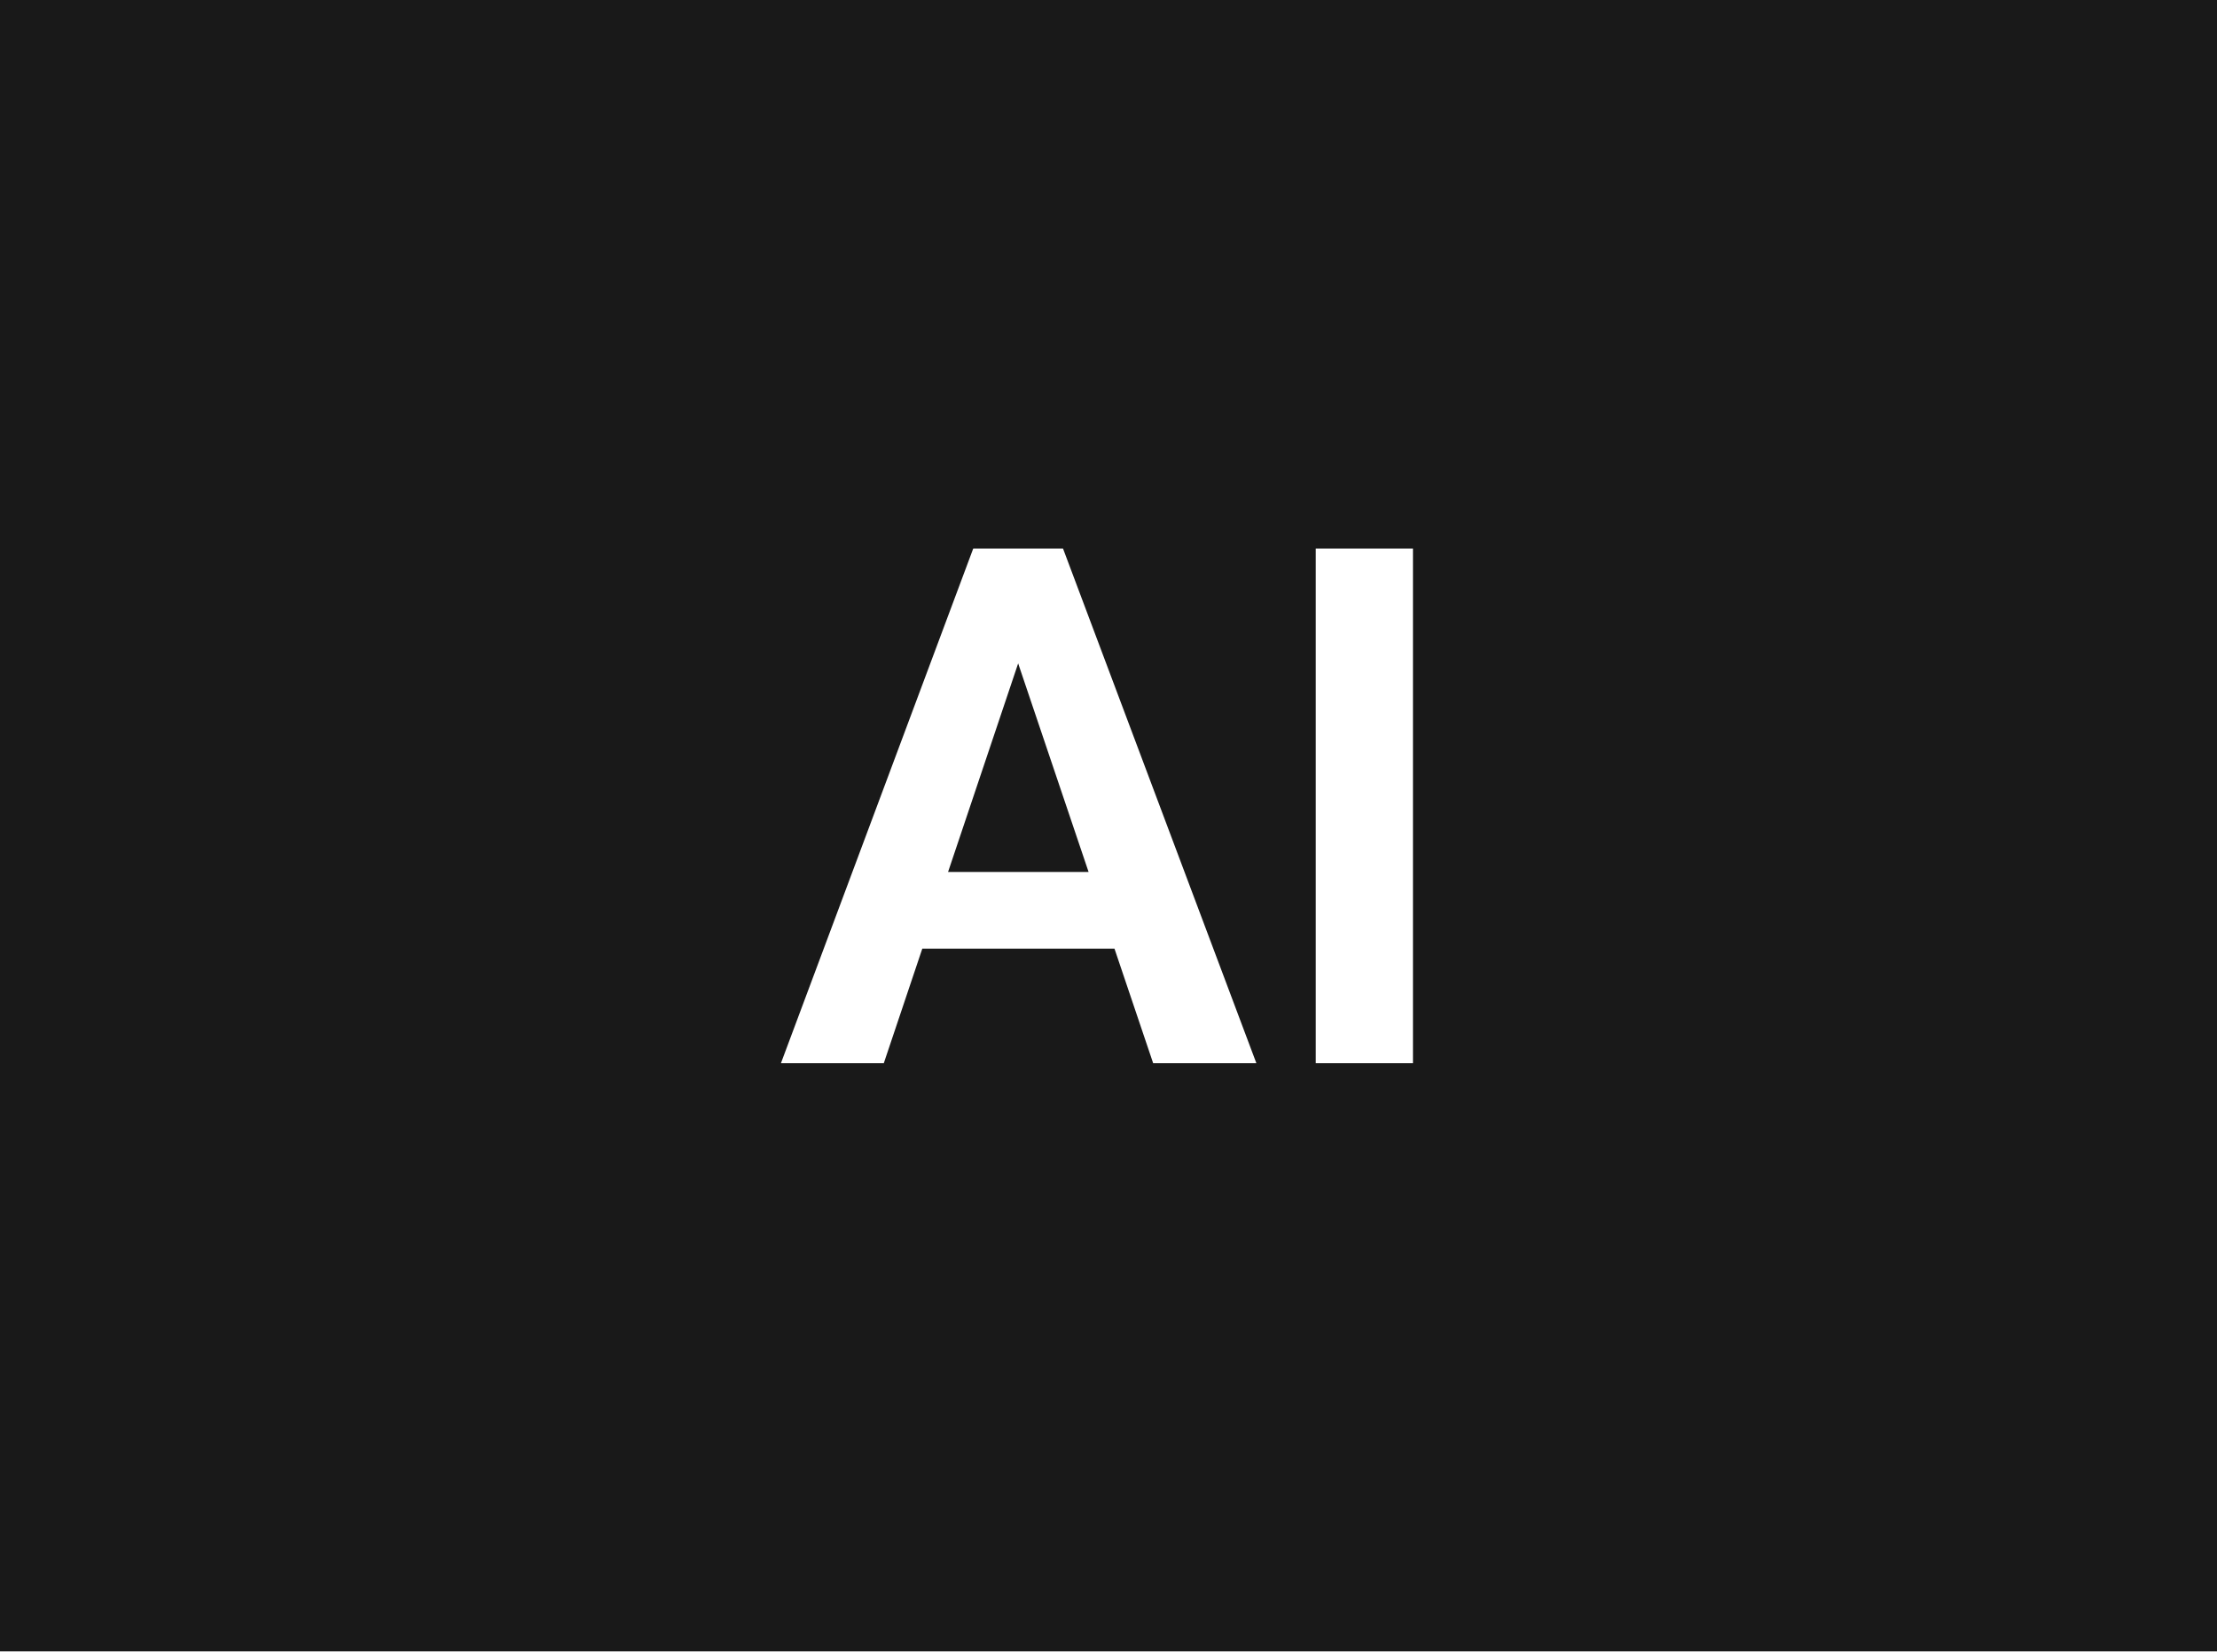
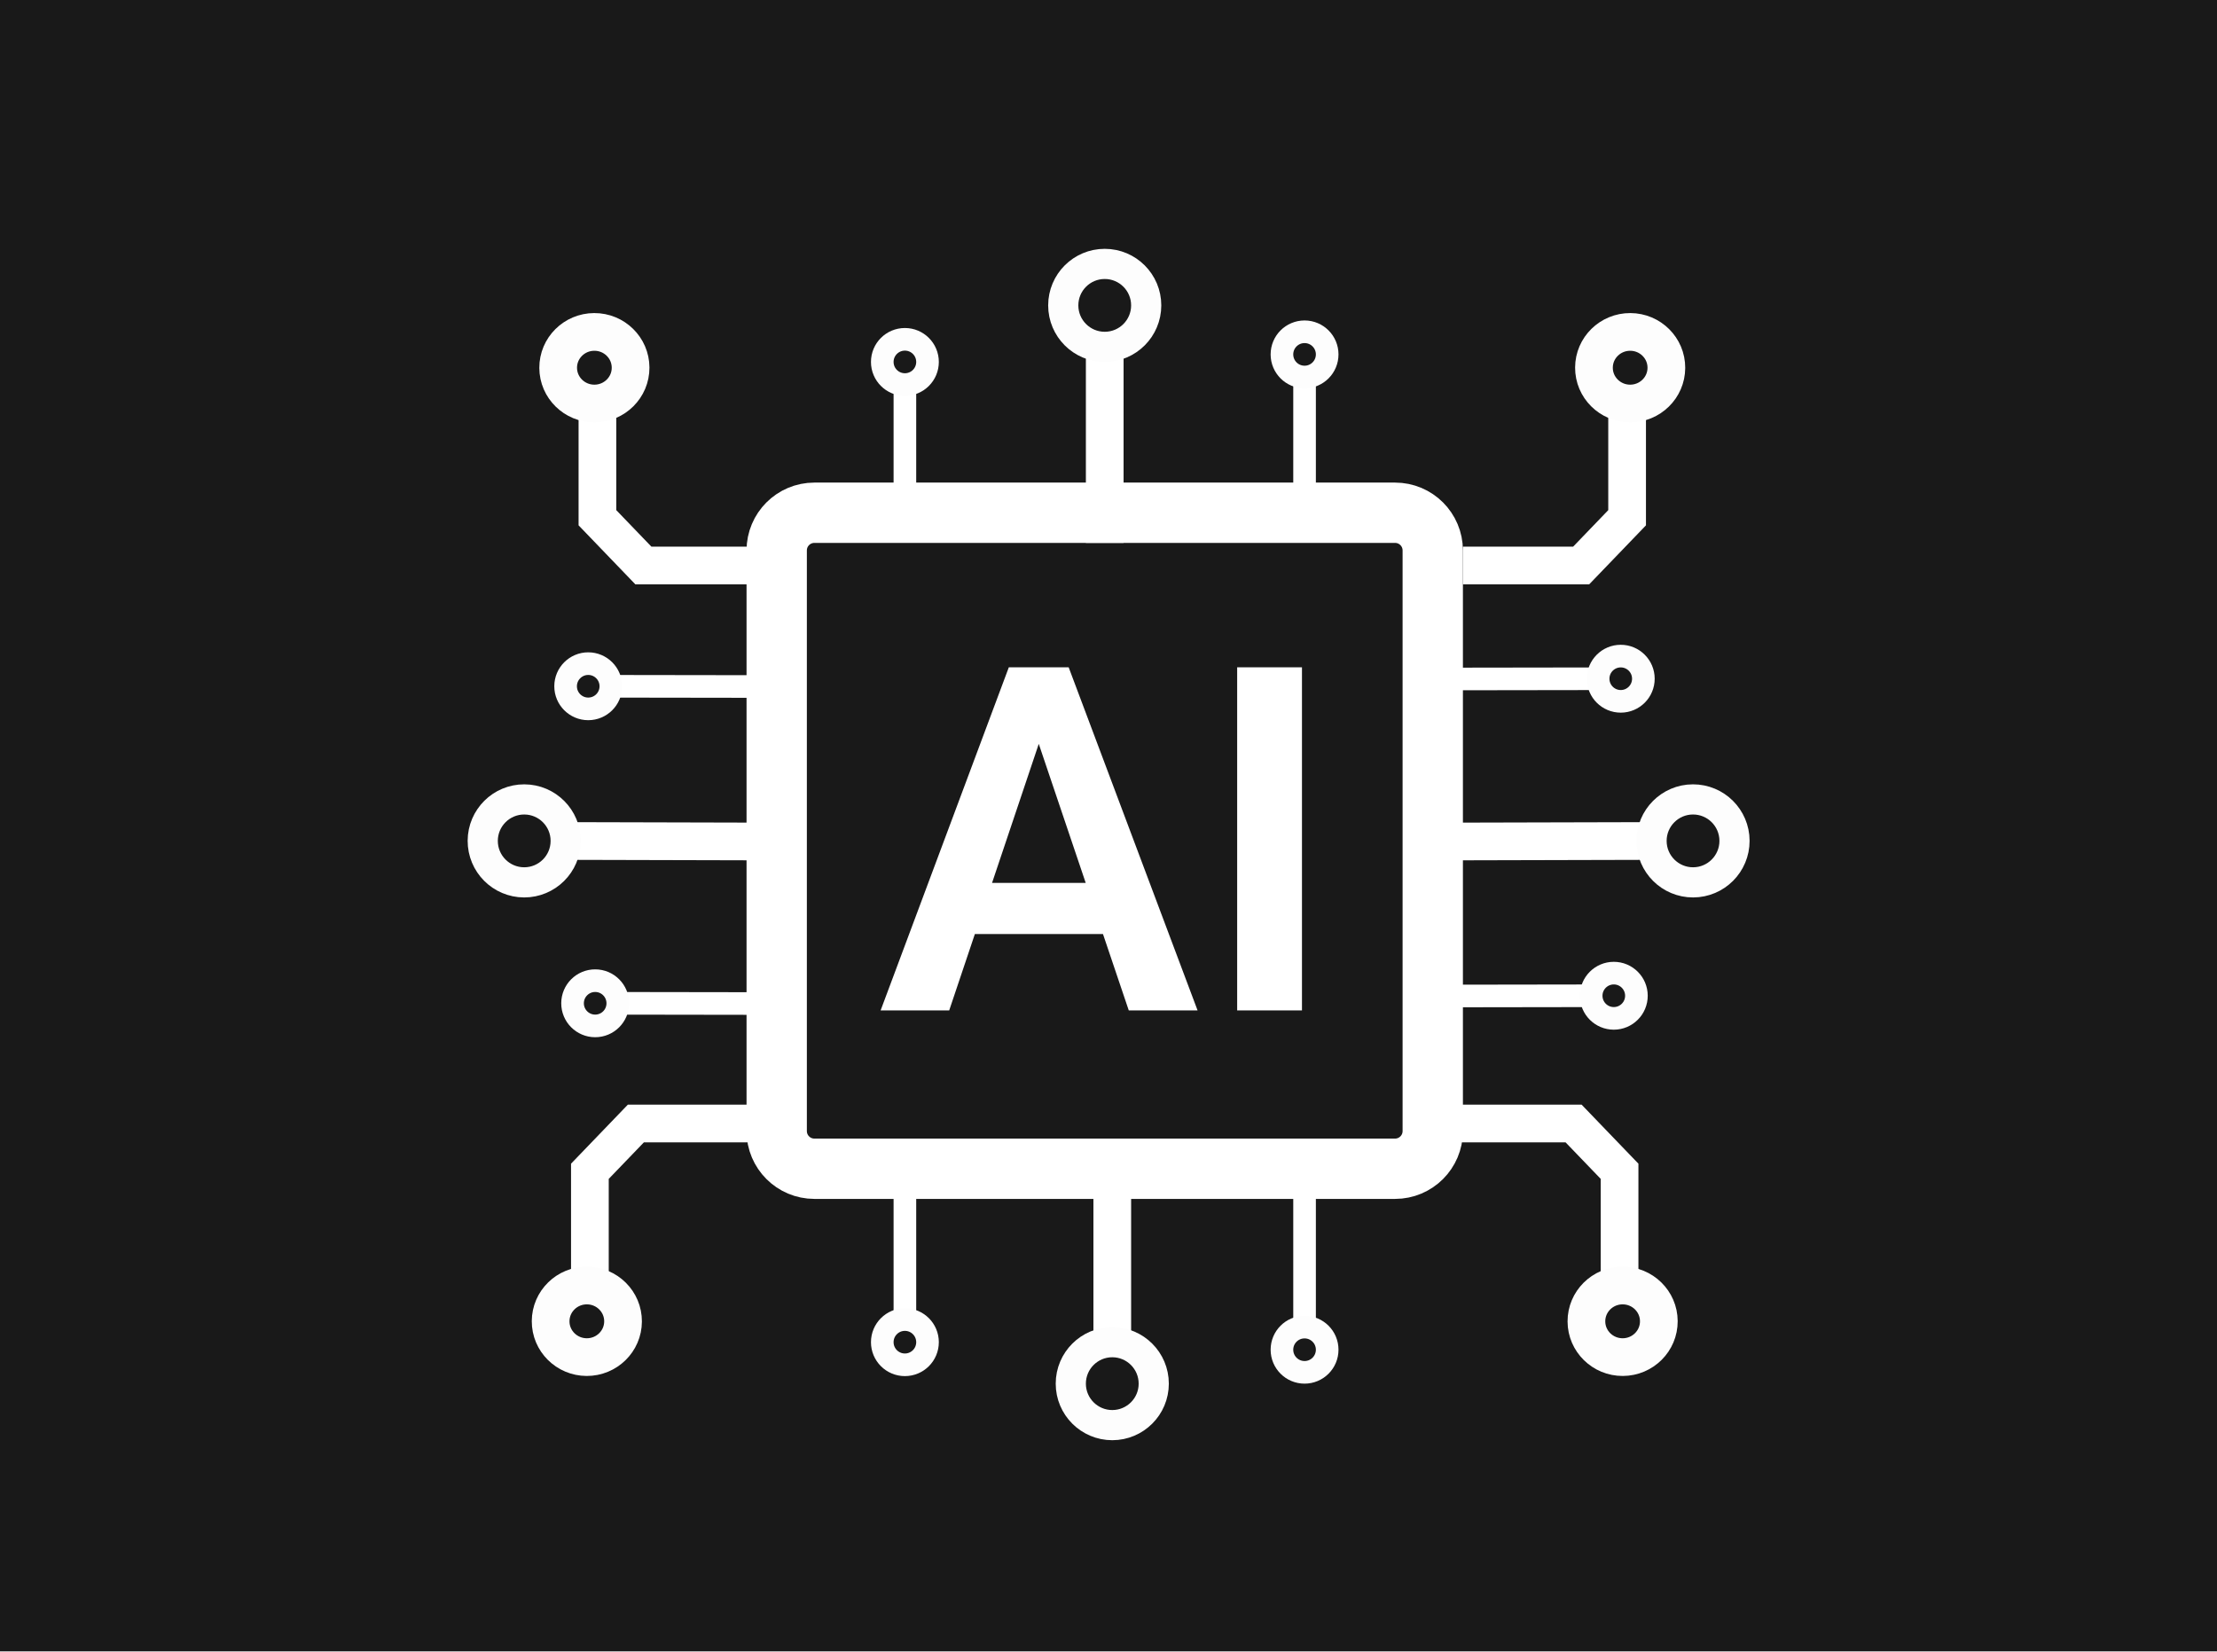
- <svg xmlns="http://www.w3.org/2000/svg" width="100%" height="auto" viewBox="0 0 294 219" fill="none">
+ <svg xmlns="http://www.w3.org/2000/svg" width="294" height="219" viewBox="0 0 294 219" fill="none">
  <rect width="294" height="219" fill="#191919" />
-   <path d="M136.656 83.109L117.203 141H103.562L129.062 72.75H137.781L136.656 83.109ZM152.922 141L133.375 83.109L132.203 72.75H140.969L166.609 141H152.922ZM152.031 115.641V125.812H115.422V115.641H152.031ZM187.375 72.75V141H174.484V72.75H187.375Z" fill="white" />
+   <path d="M138.844 95.406L125.875 134H116.781L133.781 88.5H139.594L138.844 95.406ZM149.688 134L136.656 95.406L135.875 88.5H141.719L158.812 134H149.688ZM149.094 117.094V123.875H124.688V117.094H149.094ZM172.656 88.5V134H164.062V88.5H172.656Z" fill="white" />
+   <rect x="103" y="68" width="87" height="87" rx="5" stroke="white" stroke-width="8" />
+   <line x1="146.5" y1="45" x2="146.5" y2="72" stroke="white" stroke-width="5" />
+   <circle cx="146.5" cy="40.5" r="5.5" stroke="#FDFDFD" stroke-width="4" />
+   <path d="M173 49C173 57.324 173 61.992 173 70.316" stroke="white" stroke-width="3" />
+   <circle cx="173" cy="47" r="3" stroke="#FDFDFD" stroke-width="3" />
+   <path d="M120 50C120 58.324 120 62.992 120 71.316" stroke="white" stroke-width="3" />
+   <circle cx="120" cy="48" r="3" stroke="#FDFDFD" stroke-width="3" />
+   <path d="M173 177C173 168.676 173 164.009 173 155.684" stroke="white" stroke-width="3" />
+   <circle cx="3" cy="3" r="3" transform="matrix(1 0 0 -1 170 182)" stroke="#FDFDFD" stroke-width="3" />
+   <path d="M120 176C120 167.676 120 163.009 120 154.684" stroke="white" stroke-width="3" />
+   <circle cx="3" cy="3" r="3" transform="matrix(1 0 0 -1 117 181)" stroke="#FDFDFD" stroke-width="3" />
+   <path d="M212.93 90.015C204.606 90.027 199.939 90.034 191.615 90.046" stroke="white" stroke-width="3" />
+   <circle cx="3" cy="3" r="3" transform="matrix(-0.0014821 -0.999999 -0.999999 0.0014821 217.935 93.0074)" stroke="#FDFDFD" stroke-width="3" />
+   <path d="M212.009 132.059C203.685 132.072 199.017 132.079 190.693 132.091" stroke="white" stroke-width="3" />
+   <circle cx="3" cy="3" r="3" transform="matrix(-0.0014821 -0.999999 -0.999999 0.0014821 217.013 135.052)" stroke="#FDFDFD" stroke-width="3" />
+   <path d="M80.006 91.015C88.33 91.027 92.997 91.034 101.322 91.046" stroke="white" stroke-width="3" />
+   <circle cx="78.006" cy="91.012" r="3" transform="rotate(-89.9151 78.0059 91.0119)" stroke="#FDFDFD" stroke-width="3" />
+   <path d="M80.927 133.059C89.252 133.072 93.919 133.079 102.243 133.091" stroke="white" stroke-width="3" />
+   <circle cx="78.927" cy="133.056" r="3" transform="rotate(-89.9151 78.9274 133.056)" stroke="#FDFDFD" stroke-width="3" />
+   <line x1="147.5" y1="179" x2="147.5" y2="152" stroke="white" stroke-width="5" />
+   <circle cx="147.5" cy="183.5" r="5.5" transform="rotate(-180 147.5 183.5)" stroke="#FDFDFD" stroke-width="4" />
+   <line y1="-2.5" x2="27" y2="-2.5" transform="matrix(-0.999997 0.00251875 0.00251875 0.999997 220.023 114.03)" stroke="white" stroke-width="5" />
+   <circle cx="5.5" cy="5.5" r="5.5" transform="matrix(-0.00251875 -0.999997 -0.999997 0.00251875 230.03 117.005)" stroke="#FDFDFD" stroke-width="4" />
+   <line x1="74.016" y1="111.53" x2="101.016" y2="111.598" stroke="white" stroke-width="5" />
+   <circle cx="69.516" cy="111.519" r="5.5" transform="rotate(-89.8557 69.5164 111.519)" stroke="#FDFDFD" stroke-width="4" />
+   <path d="M79.226 52.611V68.663L85.323 75H101" stroke="white" stroke-width="5" />
+   <ellipse cx="4.748" cy="4.802" rx="4.748" ry="4.802" transform="matrix(-0.00410866 -0.999992 0.999992 -0.00401619 74.0391 53.5345)" stroke="#FDFDFD" stroke-width="5" />
+   <path d="M215.774 52.611V68.663L209.677 75H194" stroke="white" stroke-width="5" />
+   <ellipse cx="4.748" cy="4.802" rx="4.748" ry="4.802" transform="matrix(0.00410866 -0.999992 -0.999992 -0.00401619 220.961 53.5345)" stroke="#FDFDFD" stroke-width="5" />
+   <path d="M78.226 171.389V155.336L84.323 149H100" stroke="white" stroke-width="5" />
+   <ellipse cx="4.748" cy="4.802" rx="4.748" ry="4.802" transform="matrix(-0.00410866 0.999992 0.999992 0.00401619 73.0391 170.465)" stroke="#FDFDFD" stroke-width="5" />
+   <path d="M214.774 171.389V155.336L208.677 149H193" stroke="white" stroke-width="5" />
+   <ellipse cx="4.748" cy="4.802" rx="4.748" ry="4.802" transform="matrix(0.00410866 0.999992 -0.999992 0.00401619 219.961 170.465)" stroke="#FDFDFD" stroke-width="5" />
</svg>
